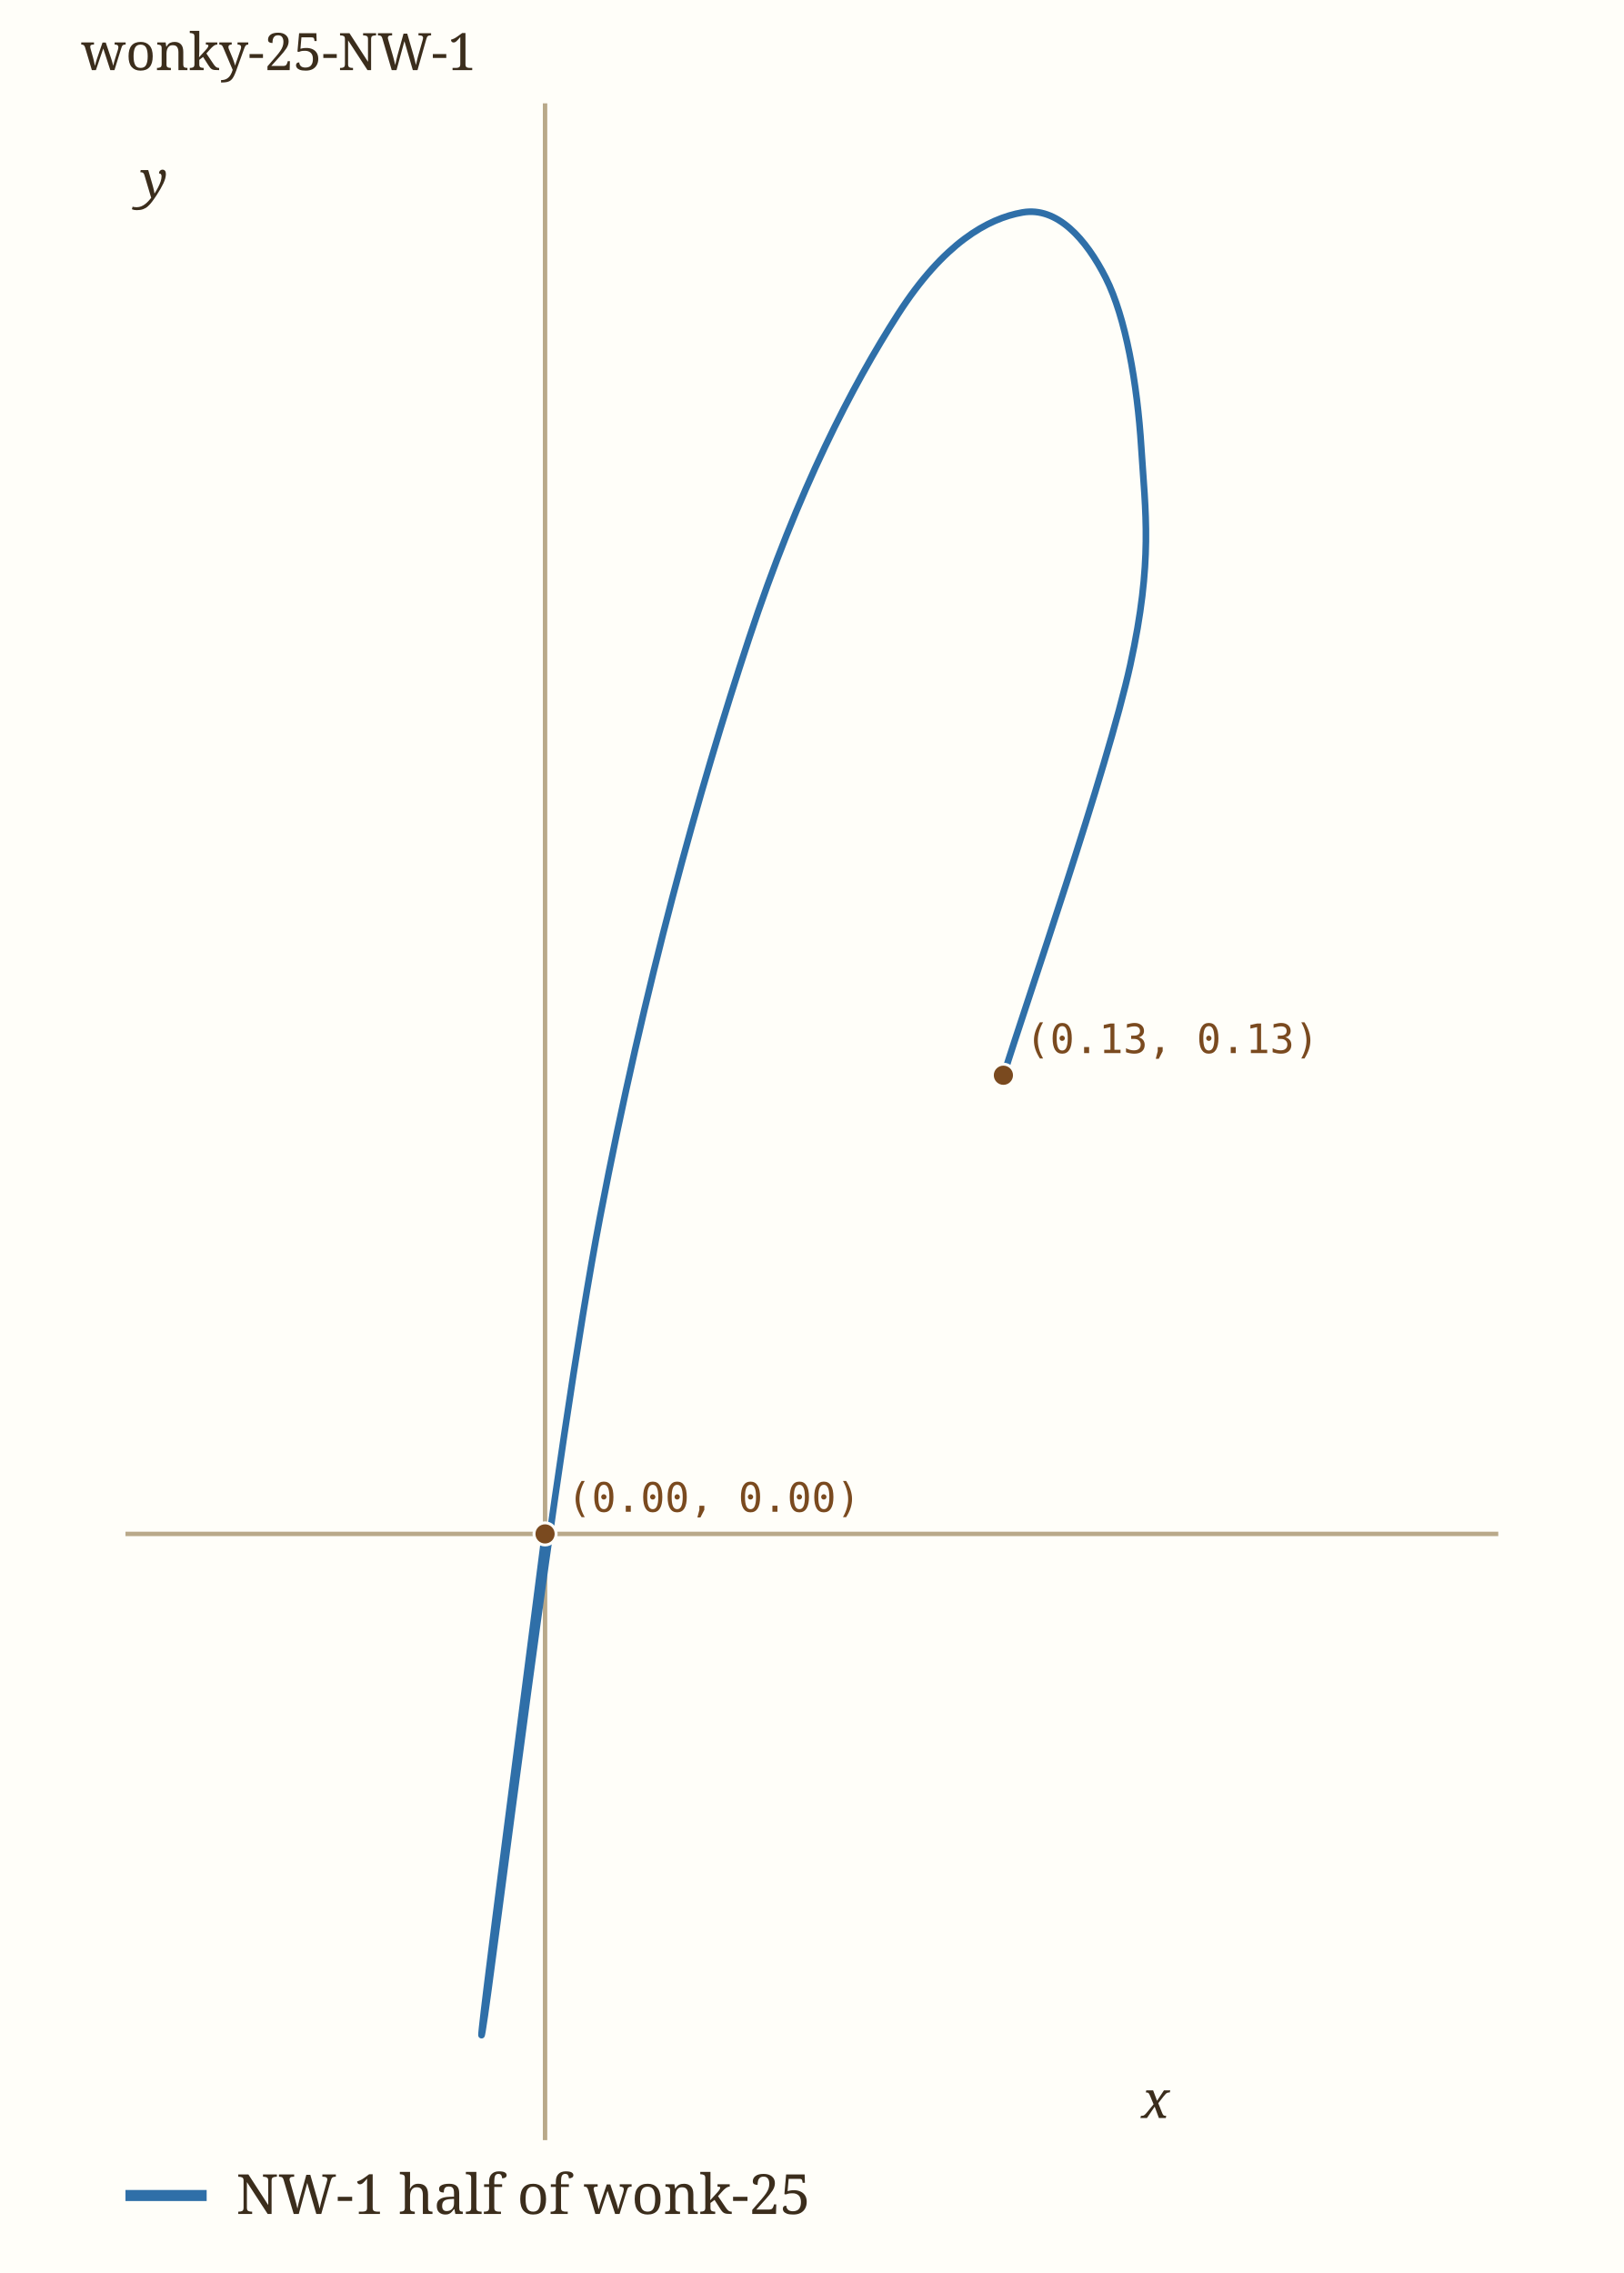
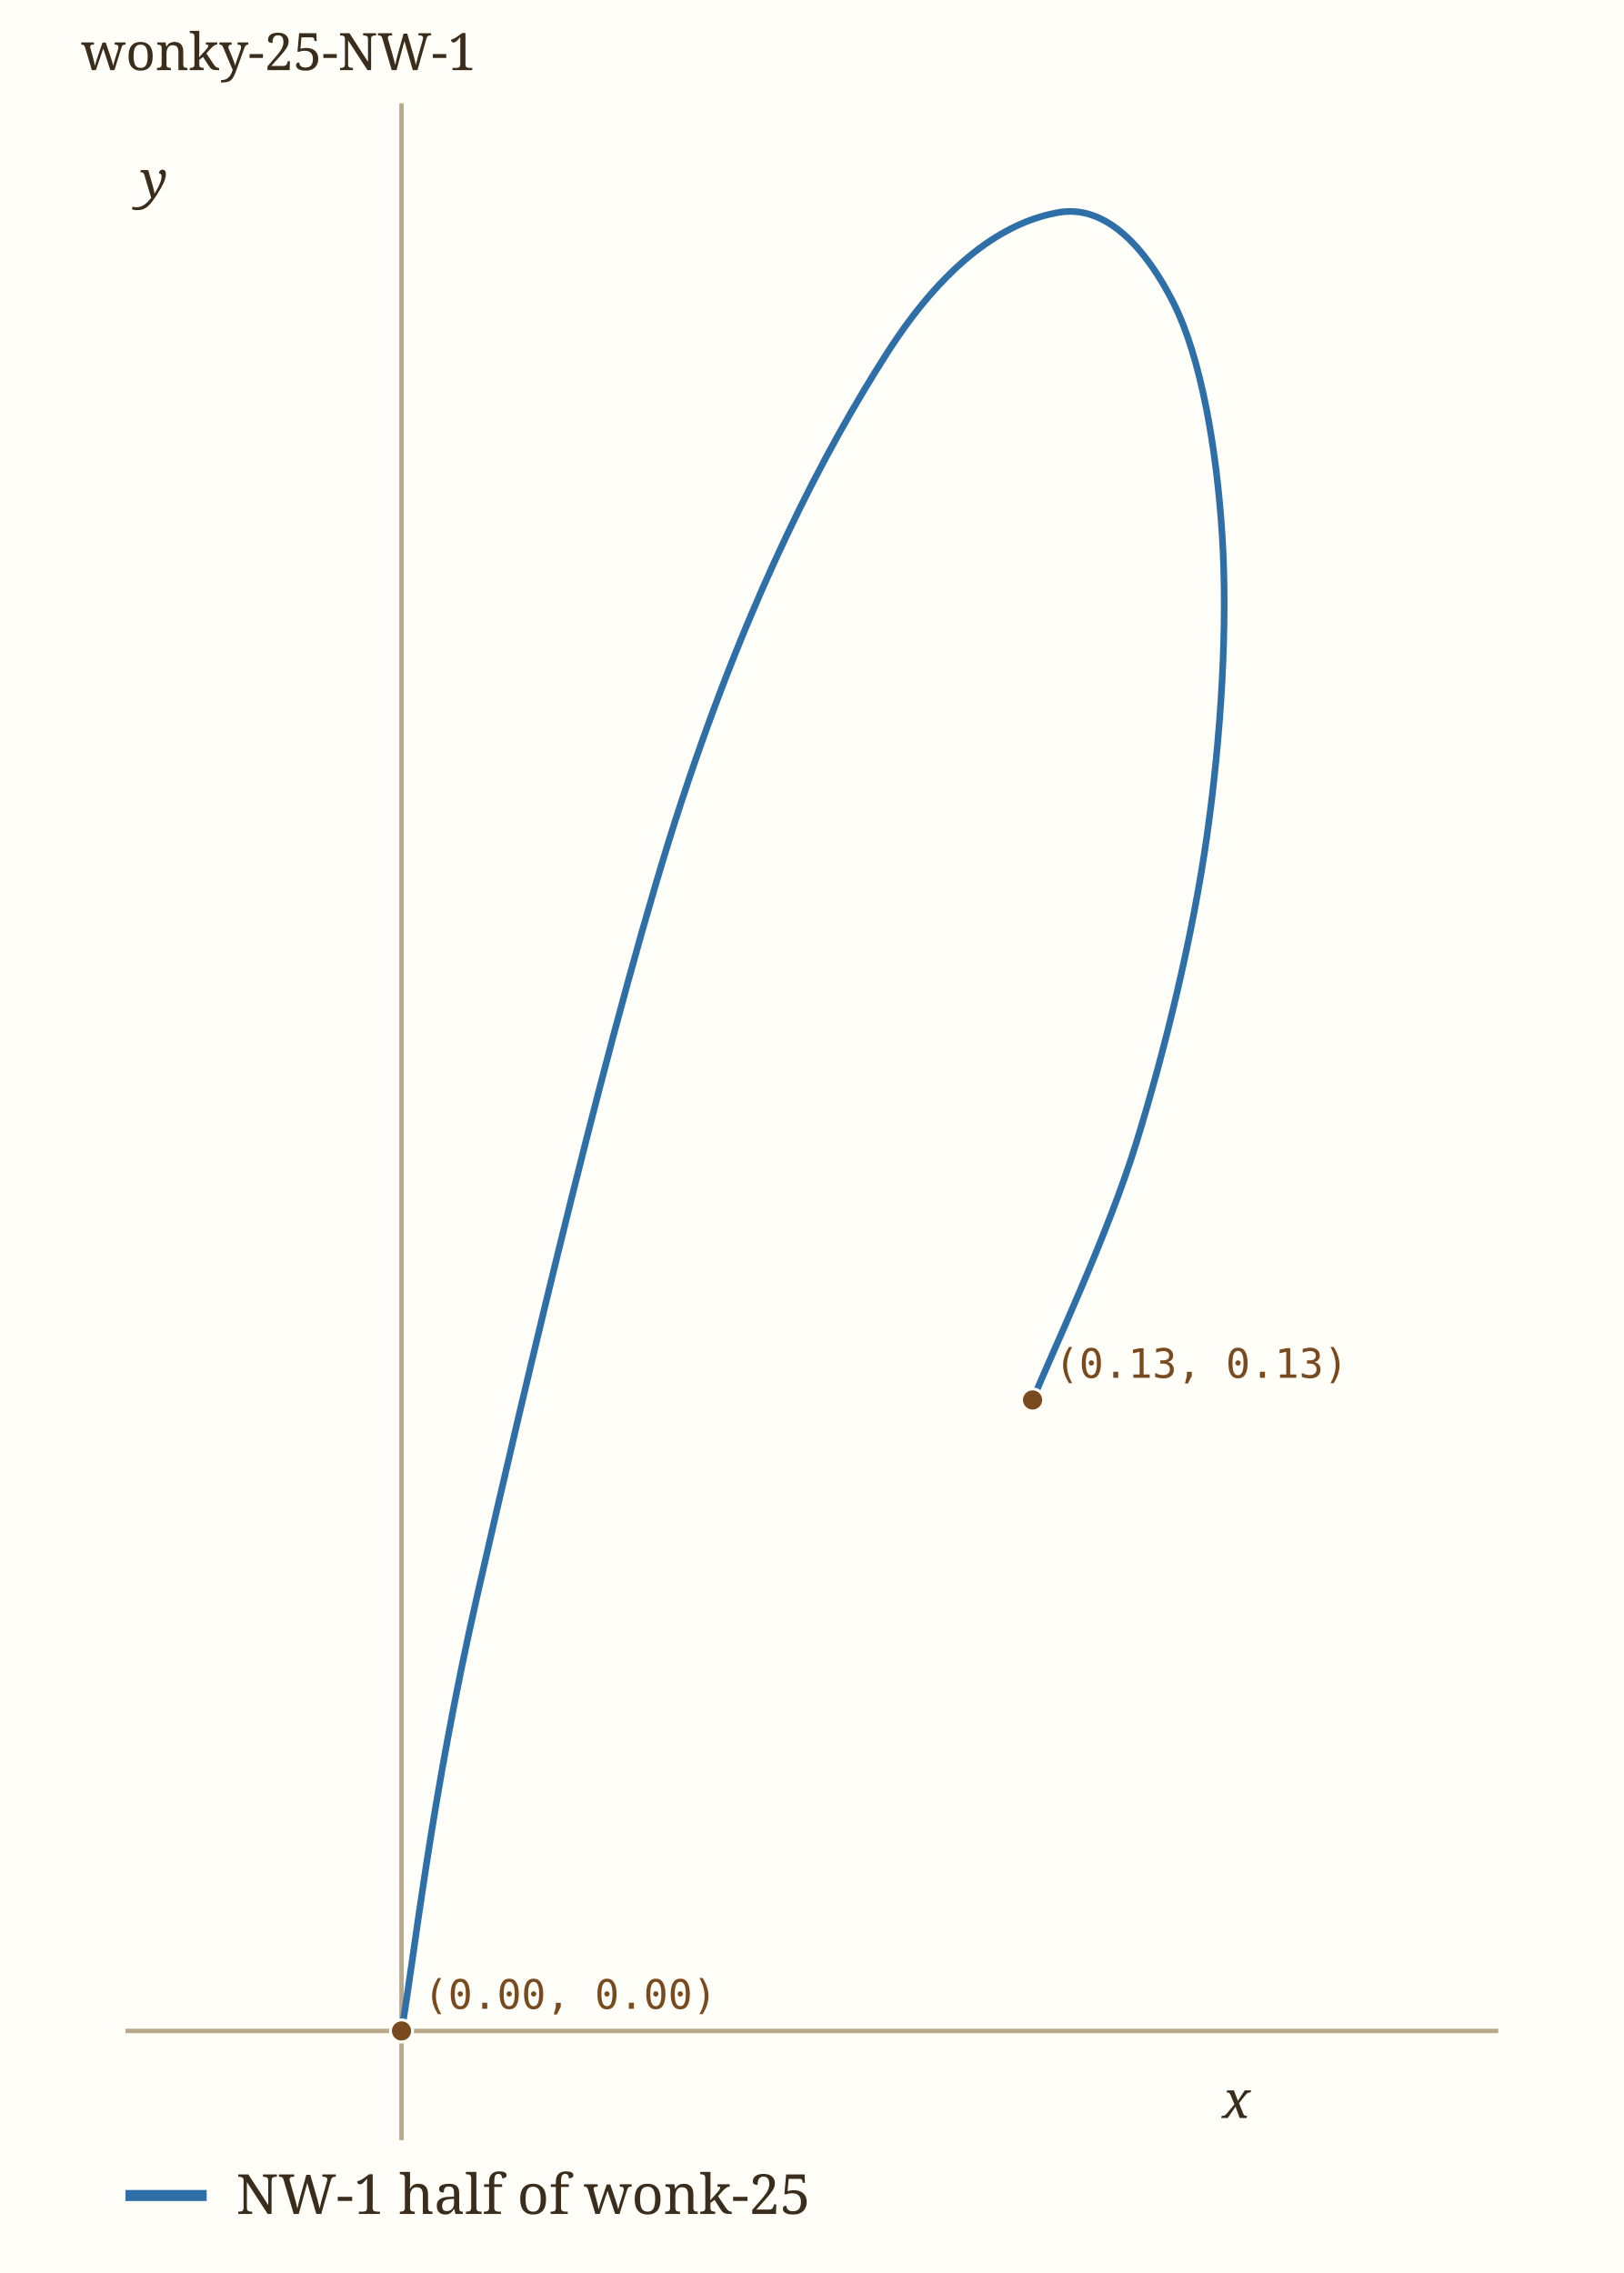
<svg xmlns="http://www.w3.org/2000/svg" viewBox="0 0 440 616" width="440" height="616" role="img" aria-label="wonky-25-NW-1" data-panel="wonky-25-NW-1">
  <rect x="0" y="0" width="440" height="616" fill="#fffef9" />
  <clipPath id="clip-wonky-25-NW-1">
    <rect x="34" y="28" width="372" height="552" />
  </clipPath>
  <g clip-path="url(#clip-wonky-25-NW-1)">
-     <line x1="147.7" x2="147.7" y1="28" y2="580" stroke="#b9a98a" stroke-width="1.2" />
-     <line x1="34" x2="406" y1="415.7" y2="415.7" stroke="#b9a98a" stroke-width="1.2" />
-     <path d="M271.97,291.40 C277.69,272.87 300.06,208.57 306.28,180.22 C312.49,151.87 310.37,138.80 309.27,121.32 C308.17,103.84 305.02,85.97 299.66,75.34 C294.29,64.72 286.46,55.94 277.08,57.57 C267.69,59.21 255.71,65.88 243.34,85.16 C230.98,104.44 216.35,132.48 202.90,173.25 C189.44,214.02 174.64,266.91 162.61,329.78 C150.59,392.64 133.22,536.11 130.73,550.43 C128.24,564.75 144.85,438.16 147.67,415.70" fill="none" stroke="#2f6fa8" stroke-width="1.8" stroke-linecap="round" data-path="wonky-25-NW-1" />
-     <circle cx="271.9" cy="291.4" r="3" fill="#7a4a1f" stroke="#fffef9" stroke-width="0.8" />
-     <text x="277.9" y="285.4" font-family="ui-monospace, Menlo, monospace" font-size="11" fill="#7a4a1f">(0.13, 0.13)</text>
-     <circle cx="147.7" cy="415.7" r="3" fill="#7a4a1f" stroke="#fffef9" stroke-width="0.8" />
-     <text x="153.7" y="409.7" font-family="ui-monospace, Menlo, monospace" font-size="11" fill="#7a4a1f">(0.00, 0.00)</text>
+     <line x1="108.8" x2="108.8" y1="28" y2="580" stroke="#b9a98a" stroke-width="1.2" />
+     <line x1="34" x2="406" y1="550.4" y2="550.4" stroke="#b9a98a" stroke-width="1.2" />
+     <path d="M279.87,379.36 C284.55,367.73 300.09,335.08 307.95,309.58 C315.82,284.08 323.20,253.74 327.08,226.36 C330.95,198.98 332.71,169.35 331.20,145.30 C329.68,121.24 325.35,96.65 317.96,82.03 C310.58,67.41 299.81,55.32 286.89,57.57 C273.98,59.82 257.48,69.00 240.47,95.54 C223.45,122.07 203.32,160.67 184.81,216.77 C166.29,272.88 142.03,376.57 129.37,432.18 C116.70,487.79 112.23,530.72 108.80,550.43" fill="none" stroke="#2f6fa8" stroke-width="1.8" stroke-linecap="round" data-path="wonky-25-NW-1" />
+     <circle cx="279.8" cy="379.4" r="3" fill="#7a4a1f" stroke="#fffef9" stroke-width="0.8" />
+     <text x="285.8" y="373.4" font-family="ui-monospace, Menlo, monospace" font-size="11" fill="#7a4a1f">(0.13, 0.13)</text>
+     <circle cx="108.8" cy="550.4" r="3" fill="#7a4a1f" stroke="#fffef9" stroke-width="0.8" />
+     <text x="114.8" y="544.4" font-family="ui-monospace, Menlo, monospace" font-size="11" fill="#7a4a1f">(0.00, 0.00)</text>
  </g>
-   <text x="309.3" y="574.0" font-family="Georgia, serif" font-size="14" font-style="italic" fill="#3b2d1c">x</text>
+   <text x="331.2" y="574.0" font-family="Georgia, serif" font-size="14" font-style="italic" fill="#3b2d1c">x</text>
  <text x="38.0" y="53.6" font-family="Georgia, serif" font-size="14" font-style="italic" fill="#3b2d1c">y</text>
  <text x="22" y="19" font-family="Georgia, serif" font-size="14" fill="#3b2d1c">wonky-25-NW-1</text>
  <line x1="34" x2="56" y1="595" y2="595" stroke="#2f6fa8" stroke-width="3" />
  <text x="64" y="600" font-family="Georgia, serif" font-size="15" fill="#3b2d1c">NW-1 half of wonk-25</text>
</svg>
